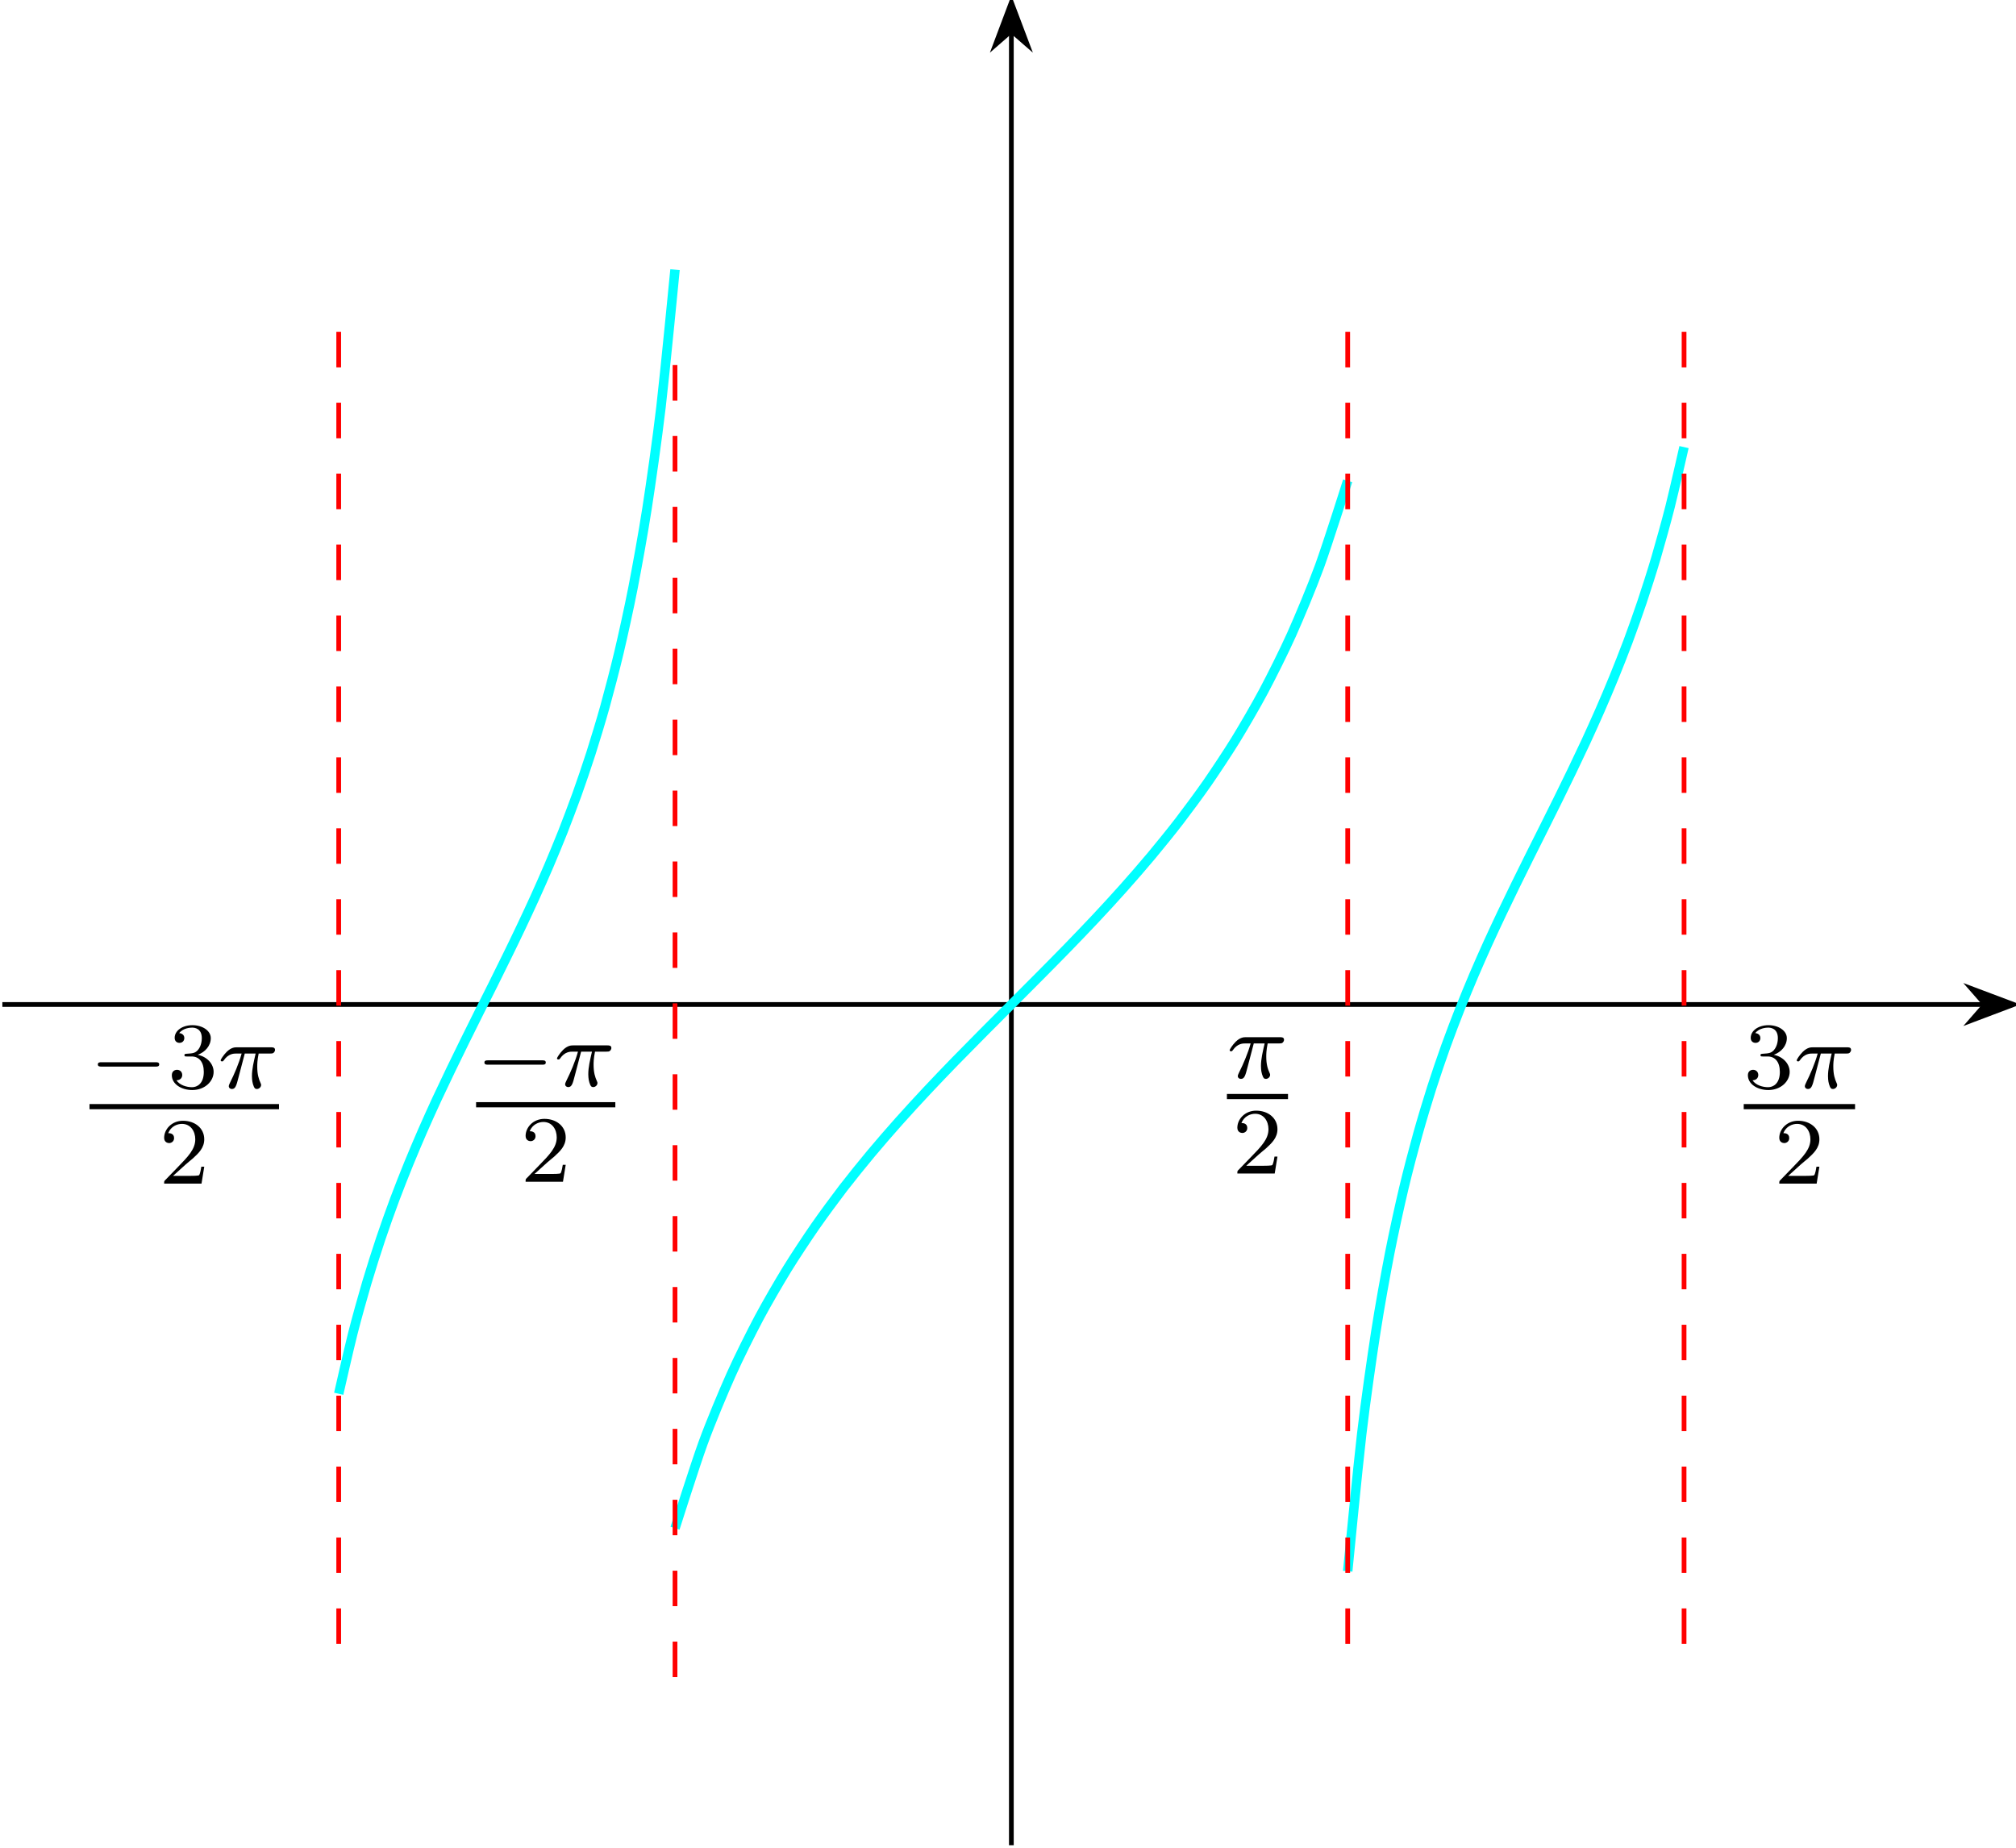
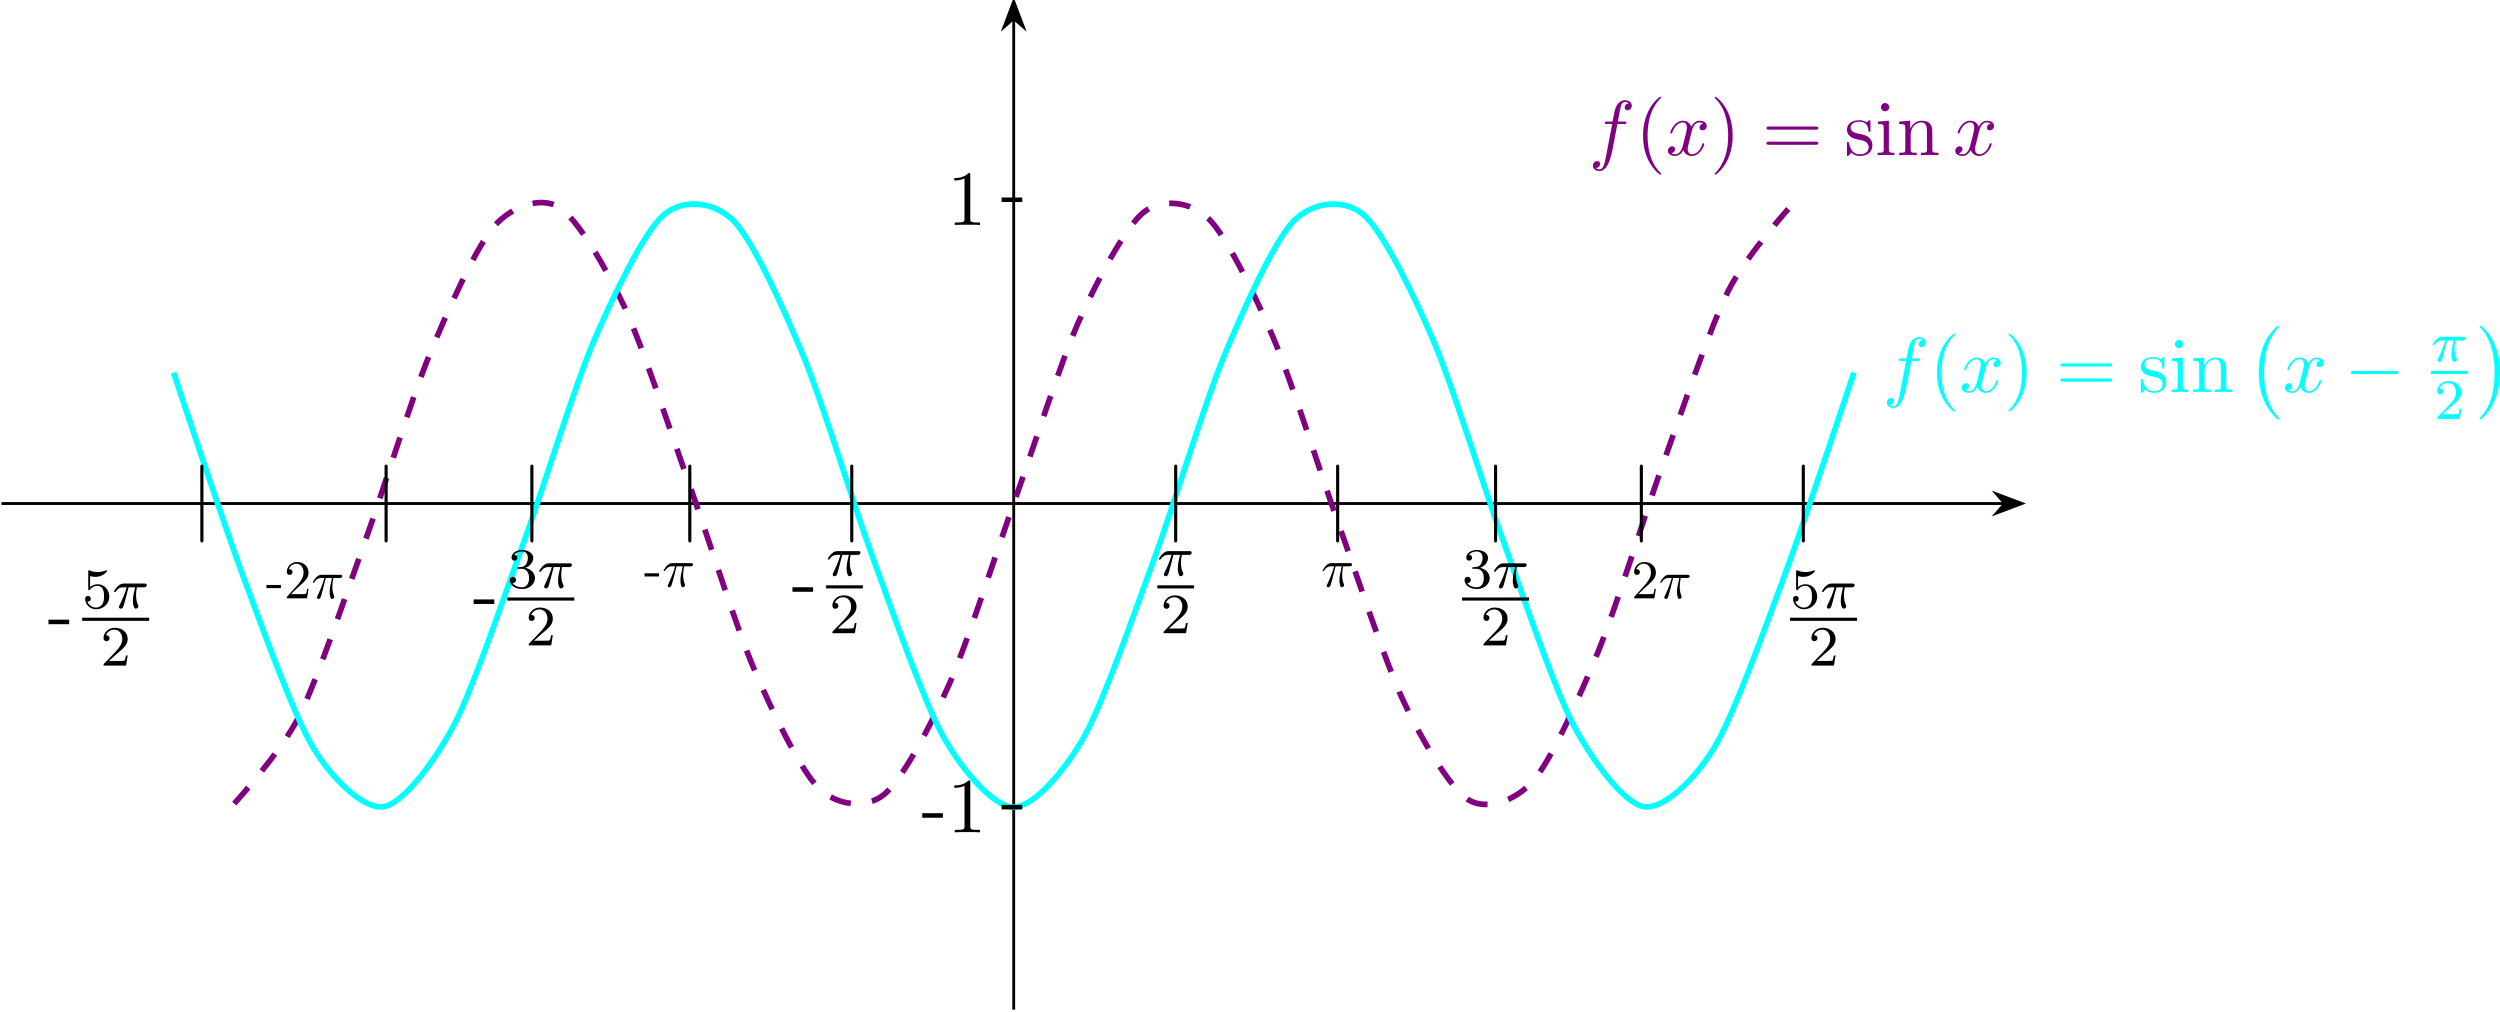
- <svg xmlns="http://www.w3.org/2000/svg" xmlns:xlink="http://www.w3.org/1999/xlink" version="1.1" width="237.874pt" height="218.033pt" viewBox="-0 565.486 237.874 218.033">
+ <svg xmlns="http://www.w3.org/2000/svg" xmlns:xlink="http://www.w3.org/1999/xlink" version="1.1" width="490.051pt" height="198.193pt" viewBox="-.006 289.231 490.051 198.193">
  <defs>
-     <path id="g6-0" d="M5.571-1.809C5.699-1.809 5.874-1.809 5.874-1.993S5.699-2.176 5.571-2.176H1.004C.877-2.176 .701-2.176 .701-1.993S.877-1.809 1.004-1.809H5.571Z" />
    <path id="g11-50" d="M2.248-1.626C2.375-1.745 2.71-2.008 2.837-2.12C3.332-2.574 3.802-3.013 3.802-3.738C3.802-4.686 3.005-5.3 2.008-5.3C1.052-5.3 .422-4.575 .422-3.866C.422-3.475 .733-3.419 .845-3.419C1.012-3.419 1.259-3.539 1.259-3.842C1.259-4.256 .861-4.256 .765-4.256C.996-4.838 1.53-5.037 1.921-5.037C2.662-5.037 3.045-4.407 3.045-3.738C3.045-2.909 2.463-2.303 1.522-1.339L.518-.303C.422-.215 .422-.199 .422 0H3.571L3.802-1.427H3.555C3.531-1.267 3.467-.869 3.371-.717C3.324-.654 2.718-.654 2.59-.654H1.172L2.248-1.626Z" />
    <path id="g11-51" d="M2.016-2.662C2.646-2.662 3.045-2.2 3.045-1.363C3.045-.367 2.479-.072 2.056-.072C1.618-.072 1.02-.231 .741-.654C1.028-.654 1.227-.837 1.227-1.1C1.227-1.355 1.044-1.538 .789-1.538C.574-1.538 .351-1.403 .351-1.084C.351-.327 1.164 .167 2.072 .167C3.132 .167 3.873-.566 3.873-1.363C3.873-2.024 3.347-2.63 2.534-2.805C3.164-3.029 3.634-3.571 3.634-4.208S2.917-5.3 2.088-5.3C1.235-5.3 .59-4.838 .59-4.232C.59-3.937 .789-3.81 .996-3.81C1.243-3.81 1.403-3.985 1.403-4.216C1.403-4.511 1.148-4.623 .972-4.631C1.307-5.069 1.921-5.093 2.064-5.093C2.271-5.093 2.877-5.029 2.877-4.208C2.877-3.65 2.646-3.316 2.534-3.188C2.295-2.941 2.112-2.925 1.626-2.893C1.474-2.885 1.411-2.877 1.411-2.774C1.411-2.662 1.482-2.662 1.618-2.662H2.016Z" />
+     <path id="g11-53" d="M1.116-4.479C1.219-4.447 1.538-4.368 1.873-4.368C2.869-4.368 3.475-5.069 3.475-5.189C3.475-5.276 3.419-5.3 3.379-5.3C3.363-5.3 3.347-5.3 3.276-5.26C2.965-5.141 2.598-5.045 2.168-5.045C1.698-5.045 1.307-5.165 1.06-5.26C.98-5.3 .964-5.3 .956-5.3C.853-5.3 .853-5.212 .853-5.069V-2.734C.853-2.59 .853-2.495 .98-2.495C1.044-2.495 1.068-2.527 1.108-2.59C1.203-2.71 1.506-3.116 2.184-3.116C2.63-3.116 2.845-2.75 2.917-2.598C3.053-2.311 3.068-1.945 3.068-1.634C3.068-1.339 3.061-.909 2.837-.558C2.686-.319 2.367-.072 1.945-.072C1.427-.072 .917-.399 .733-.917C.757-.909 .805-.909 .813-.909C1.036-.909 1.211-1.052 1.211-1.299C1.211-1.594 .98-1.698 .821-1.698C.677-1.698 .422-1.618 .422-1.275C.422-.558 1.044 .167 1.961 .167C2.957 .167 3.802-.606 3.802-1.594C3.802-2.519 3.132-3.339 2.192-3.339C1.793-3.339 1.419-3.212 1.116-2.941V-4.479Z" />
+     <path id="g7-0" d="M7.189-2.509C7.375-2.509 7.571-2.509 7.571-2.727S7.375-2.945 7.189-2.945H1.287C1.102-2.945 .905-2.945 .905-2.727S1.102-2.509 1.287-2.509H7.189Z" />
+     <path id="g7-106" d="M1.735-7.789C1.735-7.985 1.735-8.182 1.516-8.182S1.298-7.985 1.298-7.789V2.335C1.298 2.531 1.298 2.727 1.516 2.727S1.735 2.531 1.735 2.335V-7.789Z" />
    <path id="g9-25" d="M2.264-2.909H3.18C3.013-2.184 2.869-1.594 2.869-1.004C2.869-.948 2.869-.606 2.957-.319C3.061 .016 3.14 .08 3.284 .08C3.459 .08 3.642-.072 3.642-.263C3.642-.319 3.634-.335 3.602-.406C3.435-.773 3.316-1.156 3.316-1.809C3.316-1.993 3.316-2.327 3.435-2.909H4.4C4.527-2.909 4.615-2.909 4.694-2.973C4.79-3.061 4.814-3.164 4.814-3.212C4.814-3.435 4.615-3.435 4.479-3.435H1.602C1.435-3.435 1.132-3.435 .741-3.053C.454-2.766 .231-2.399 .231-2.343C.231-2.271 .287-2.248 .351-2.248C.43-2.248 .446-2.271 .494-2.335C.885-2.909 1.355-2.909 1.538-2.909H2C1.769-2.064 1.347-1.1 1.052-.518C.996-.399 .917-.239 .917-.167C.917 0 1.052 .08 1.18 .08C1.482 .08 1.562-.223 1.73-.877L2.264-2.909Z" />
+     <path id="g4-0" d="M4.505 12.535C4.505 12.491 4.484 12.469 4.462 12.436C3.96 11.902 3.218 11.018 2.76 9.24C2.509 8.247 2.411 7.124 2.411 6.109C2.411 3.24 3.098 1.233 4.407-.185C4.505-.284 4.505-.305 4.505-.327C4.505-.436 4.418-.436 4.375-.436C4.211-.436 3.622 .218 3.48 .382C2.367 1.702 1.658 3.665 1.658 6.098C1.658 7.647 1.931 9.84 3.36 11.684C3.469 11.815 4.178 12.644 4.375 12.644C4.418 12.644 4.505 12.644 4.505 12.535Z" />
+     <path id="g4-1" d="M3.327 6.109C3.327 4.56 3.055 2.367 1.625 .524C1.516 .393 .807-.436 .611-.436C.556-.436 .48-.415 .48-.327C.48-.284 .502-.251 .545-.218C1.069 .349 1.778 1.233 2.225 2.967C2.476 3.96 2.575 5.084 2.575 6.098C2.575 7.2 2.476 8.313 2.193 9.382C1.778 10.909 1.135 11.782 .578 12.393C.48 12.491 .48 12.513 .48 12.535C.48 12.622 .556 12.644 .611 12.644C.775 12.644 1.375 11.978 1.505 11.825C2.618 10.505 3.327 8.542 3.327 6.109Z" />
+     <path id="g14-40" d="M3.611 2.618C3.611 2.585 3.611 2.564 3.425 2.378C2.062 1.004 1.713-1.058 1.713-2.727C1.713-4.625 2.127-6.524 3.469-7.887C3.611-8.018 3.611-8.04 3.611-8.073C3.611-8.149 3.567-8.182 3.502-8.182C3.393-8.182 2.411-7.44 1.767-6.055C1.211-4.855 1.08-3.644 1.08-2.727C1.08-1.876 1.2-.556 1.8 .676C2.455 2.018 3.393 2.727 3.502 2.727C3.567 2.727 3.611 2.695 3.611 2.618Z" />
+     <path id="g14-41" d="M3.153-2.727C3.153-3.578 3.033-4.898 2.433-6.131C1.778-7.473 .84-8.182 .731-8.182C.665-8.182 .622-8.138 .622-8.073C.622-8.04 .622-8.018 .829-7.822C1.898-6.742 2.52-5.007 2.52-2.727C2.52-.862 2.116 1.058 .764 2.433C.622 2.564 .622 2.585 .622 2.618C.622 2.684 .665 2.727 .731 2.727C.84 2.727 1.822 1.985 2.465 .6C3.022-.6 3.153-1.811 3.153-2.727Z" />
+     <path id="g14-45" d="M3.011-2.04V-2.673H.12V-2.04H3.011Z" />
+     <path id="g14-49" d="M3.207-6.982C3.207-7.244 3.207-7.265 2.956-7.265C2.28-6.567 1.32-6.567 .971-6.567V-6.229C1.189-6.229 1.833-6.229 2.4-6.513V-.862C2.4-.469 2.367-.338 1.385-.338H1.036V0C1.418-.033 2.367-.033 2.804-.033S4.189-.033 4.571 0V-.338H4.222C3.24-.338 3.207-.458 3.207-.862V-6.982Z" />
+     <path id="g14-50" d="M1.385-.84L2.542-1.964C4.244-3.469 4.898-4.058 4.898-5.149C4.898-6.393 3.916-7.265 2.585-7.265C1.353-7.265 .545-6.262 .545-5.291C.545-4.68 1.091-4.68 1.124-4.68C1.309-4.68 1.691-4.811 1.691-5.258C1.691-5.542 1.495-5.825 1.113-5.825C1.025-5.825 1.004-5.825 .971-5.815C1.222-6.524 1.811-6.927 2.444-6.927C3.436-6.927 3.905-6.044 3.905-5.149C3.905-4.276 3.36-3.415 2.76-2.738L.665-.404C.545-.284 .545-.262 .545 0H4.593L4.898-1.898H4.625C4.571-1.571 4.495-1.091 4.385-.927C4.309-.84 3.589-.84 3.349-.84H1.385Z" />
+     <path id="g14-61" d="M7.495-3.567C7.658-3.567 7.865-3.567 7.865-3.785S7.658-4.004 7.505-4.004H.971C.818-4.004 .611-4.004 .611-3.785S.818-3.567 .982-3.567H7.495ZM7.505-1.451C7.658-1.451 7.865-1.451 7.865-1.669S7.658-1.887 7.495-1.887H.982C.818-1.887 .611-1.887 .611-1.669S.818-1.451 .971-1.451H7.505Z" />
+     <path id="g14-105" d="M1.931-4.822L.404-4.702V-4.364C1.113-4.364 1.211-4.298 1.211-3.764V-.829C1.211-.338 1.091-.338 .36-.338V0C.709-.011 1.298-.033 1.56-.033C1.942-.033 2.324-.011 2.695 0V-.338C1.975-.338 1.931-.393 1.931-.818V-4.822ZM1.975-6.72C1.975-7.069 1.702-7.298 1.396-7.298C1.058-7.298 .818-7.004 .818-6.72C.818-6.425 1.058-6.142 1.396-6.142C1.702-6.142 1.975-6.371 1.975-6.72Z" />
+     <path id="g14-110" d="M1.2-3.753V-.829C1.2-.338 1.08-.338 .349-.338V0C.731-.011 1.287-.033 1.582-.033C1.865-.033 2.433-.011 2.804 0V-.338C2.073-.338 1.953-.338 1.953-.829V-2.836C1.953-3.971 2.727-4.582 3.425-4.582C4.113-4.582 4.233-3.993 4.233-3.371V-.829C4.233-.338 4.113-.338 3.382-.338V0C3.764-.011 4.32-.033 4.615-.033C4.898-.033 5.465-.011 5.836 0V-.338C5.269-.338 4.996-.338 4.985-.665V-2.749C4.985-3.687 4.985-4.025 4.647-4.418C4.495-4.604 4.135-4.822 3.502-4.822C2.705-4.822 2.193-4.353 1.887-3.676V-4.822L.349-4.702V-4.364C1.113-4.364 1.2-4.287 1.2-3.753Z" />
+     <path id="g14-115" d="M2.269-2.116C2.509-2.073 3.404-1.898 3.404-1.113C3.404-.556 3.022-.12 2.171-.12C1.255-.12 .862-.742 .655-1.669C.622-1.811 .611-1.855 .502-1.855C.36-1.855 .36-1.778 .36-1.582V-.142C.36 .044 .36 .12 .48 .12C.535 .12 .545 .109 .753-.098C.775-.12 .775-.142 .971-.349C1.451 .109 1.942 .12 2.171 .12C3.425 .12 3.927-.611 3.927-1.396C3.927-1.975 3.6-2.302 3.469-2.433C3.109-2.782 2.684-2.869 2.225-2.956C1.615-3.076 .884-3.218 .884-3.851C.884-4.233 1.167-4.68 2.105-4.68C3.305-4.68 3.36-3.698 3.382-3.36C3.393-3.262 3.491-3.262 3.513-3.262C3.655-3.262 3.655-3.316 3.655-3.524V-4.625C3.655-4.811 3.655-4.887 3.535-4.887C3.48-4.887 3.458-4.887 3.316-4.756C3.284-4.713 3.175-4.615 3.131-4.582C2.716-4.887 2.269-4.887 2.105-4.887C.775-4.887 .36-4.156 .36-3.545C.36-3.164 .535-2.858 .829-2.618C1.178-2.335 1.484-2.269 2.269-2.116Z" />
+     <path id="g10-25" d="M2.891-4.069H4.124C3.764-2.455 3.665-1.985 3.665-1.255C3.665-1.091 3.665-.796 3.753-.425C3.862 .055 3.982 .12 4.145 .12C4.364 .12 4.593-.076 4.593-.295C4.593-.36 4.593-.382 4.527-.535C4.211-1.32 4.211-2.029 4.211-2.335C4.211-2.913 4.287-3.502 4.407-4.069H5.651C5.793-4.069 6.185-4.069 6.185-4.44C6.185-4.702 5.956-4.702 5.749-4.702H2.095C1.855-4.702 1.44-4.702 .96-4.189C.578-3.764 .295-3.262 .295-3.207C.295-3.196 .295-3.098 .425-3.098C.513-3.098 .535-3.142 .6-3.229C1.135-4.069 1.767-4.069 1.985-4.069H2.607C2.258-2.749 1.669-1.429 1.211-.436C1.124-.273 1.124-.251 1.124-.175C1.124 .033 1.298 .12 1.44 .12C1.767 .12 1.855-.185 1.985-.589C2.138-1.091 2.138-1.113 2.28-1.658L2.891-4.069Z" />
+     <path id="g10-102" d="M4.004-4.364H4.942C5.16-4.364 5.269-4.364 5.269-4.582C5.269-4.702 5.16-4.702 4.975-4.702H4.069L4.298-5.945C4.342-6.175 4.495-6.949 4.56-7.08C4.658-7.287 4.844-7.451 5.073-7.451C5.116-7.451 5.4-7.451 5.607-7.255C5.127-7.211 5.018-6.829 5.018-6.665C5.018-6.415 5.215-6.284 5.422-6.284C5.705-6.284 6.022-6.524 6.022-6.938C6.022-7.44 5.52-7.691 5.073-7.691C4.702-7.691 4.015-7.495 3.687-6.415C3.622-6.185 3.589-6.076 3.327-4.702H2.575C2.367-4.702 2.247-4.702 2.247-4.495C2.247-4.364 2.345-4.364 2.553-4.364H3.273L2.455-.055C2.258 1.004 2.073 1.996 1.505 1.996C1.462 1.996 1.189 1.996 .982 1.8C1.484 1.767 1.582 1.375 1.582 1.211C1.582 .96 1.385 .829 1.178 .829C.895 .829 .578 1.069 .578 1.484C.578 1.975 1.058 2.236 1.505 2.236C2.105 2.236 2.542 1.593 2.738 1.178C3.087 .491 3.338-.829 3.349-.905L4.004-4.364Z" />
+     <path id="g10-120" d="M3.644-3.295C3.709-3.578 3.96-4.582 4.724-4.582C4.778-4.582 5.04-4.582 5.269-4.44C4.964-4.385 4.745-4.113 4.745-3.851C4.745-3.676 4.865-3.469 5.16-3.469C5.4-3.469 5.749-3.665 5.749-4.102C5.749-4.669 5.105-4.822 4.735-4.822C4.102-4.822 3.72-4.244 3.589-3.993C3.316-4.713 2.727-4.822 2.411-4.822C1.276-4.822 .655-3.415 .655-3.142C.655-3.033 .764-3.033 .785-3.033C.873-3.033 .905-3.055 .927-3.153C1.298-4.309 2.018-4.582 2.389-4.582C2.596-4.582 2.978-4.484 2.978-3.851C2.978-3.513 2.793-2.782 2.389-1.255C2.215-.578 1.833-.12 1.353-.12C1.287-.12 1.036-.12 .807-.262C1.08-.316 1.32-.545 1.32-.851C1.32-1.145 1.08-1.233 .916-1.233C.589-1.233 .316-.949 .316-.6C.316-.098 .862 .12 1.342 .12C2.062 .12 2.455-.644 2.487-.709C2.618-.305 3.011 .12 3.665 .12C4.789 .12 5.411-1.287 5.411-1.56C5.411-1.669 5.313-1.669 5.28-1.669C5.182-1.669 5.16-1.625 5.138-1.549C4.778-.382 4.036-.12 3.687-.12C3.262-.12 3.087-.469 3.087-.84C3.087-1.08 3.153-1.32 3.273-1.8L3.644-3.295Z" />
  </defs>
  <g id="page1" transform="matrix(1.4 0 0 1.4 0 0)">
-     <path d="M85.238 559.457V406.613" stroke="#000" fill="none" stroke-width=".399" />
-     <path d="M85.238 404.118L83.895 407.688L85.238 406.516L86.586 407.688Z" />
-     <path d="M85.238 404.118L83.895 407.688L85.238 406.516L86.586 407.688Z" stroke="#000" fill="none" stroke-width=".399" stroke-miterlimit="10" />
-     <path d="M.199 488.59H167.215" stroke="#000" fill="none" stroke-width=".399" stroke-miterlimit="10" />
-     <path d="M169.711 488.59L166.141 487.246L167.316 488.59L166.141 489.938Z" />
-     <path d="M169.711 488.59L166.141 487.246L167.316 488.59L166.141 489.938Z" stroke="#000" fill="none" stroke-width=".399" stroke-miterlimit="10" />
-     <path d="M56.891 532.738C56.891 532.738 58.598 527.359 59.254 525.562C59.91 523.766 60.961 521.262 61.617 519.793C62.27 518.328 63.324 516.234 63.977 515C64.633 513.766 65.684 511.965 66.34 510.894C66.996 509.828 68.047 508.246 68.703 507.297C69.359 506.352 70.41 504.93 71.062 504.074C71.719 503.223 72.769 501.922 73.426 501.137C74.082 500.348 75.133 499.141 75.789 498.406C76.445 497.668 77.496 496.527 78.152 495.828C78.805 495.129 79.855 494.035 80.512 493.359S82.219 491.621 82.875 490.961C83.531 490.297 84.582 489.25 85.238 488.59C85.891 487.934 86.945 486.887 87.598 486.223C88.254 485.562 89.305 484.5 89.961 483.824S91.668 482.055 92.324 481.355S94.031 479.516 94.684 478.777C95.34 478.043 96.391 476.836 97.047 476.047C97.703 475.262 98.754 473.965 99.41 473.109C100.066 472.254 101.117 470.832 101.773 469.887C102.426 468.941 103.477 467.359 104.133 466.293C104.789 465.223 105.84 463.422 106.496 462.188C107.152 460.953 108.203 458.859 108.859 457.394C109.512 455.93 110.562 453.426 111.219 451.629C111.875 449.832 113.582 444.449 113.582 444.449" stroke="#0ff" fill="none" stroke-width=".797" stroke-miterlimit="10" />
-     <path d="M113.586 536.359C113.586 536.359 114.438 527.586 114.766 524.793C115.094 522 115.621 518.344 115.949 516.227C116.273 514.109 116.801 511.215 117.129 509.531C117.457 507.848 117.981 505.481 118.309 504.094C118.637 502.707 119.164 500.707 119.492 499.531C119.82 498.352 120.344 496.621 120.672 495.594C121 494.566 121.523 493.035 121.852 492.121C122.18 491.207 122.707 489.824 123.035 488.992C123.363 488.16 123.887 486.891 124.215 486.121C124.543 485.352 125.066 484.168 125.394 483.445C125.723 482.719 126.25 481.594 126.578 480.902C126.906 480.211 127.43 479.129 127.758 478.457C128.086 477.789 128.609 476.731 128.938 476.07C129.266 475.414 129.793 474.367 130.121 473.707C130.449 473.051 130.973 472 131.301 471.336C131.629 470.672 132.156 469.598 132.481 468.918C132.809 468.234 133.336 467.129 133.664 466.422C133.992 465.711 134.516 464.551 134.844 463.801C135.172 463.051 135.699 461.82 136.023 461.016C136.352 460.211 136.879 458.879 137.207 458C137.535 457.121 138.059 455.656 138.387 454.676C138.715 453.699 139.242 452.055 139.57 450.941C139.894 449.828 140.422 447.949 140.75 446.656C141.078 445.359 141.93 441.606 141.93 441.606" stroke="#0ff" fill="none" stroke-width=".797" stroke-miterlimit="10" />
-     <path d="M56.891 426.652C56.891 426.652 56.039 435.422 55.711 438.215C55.383 441.008 54.859 444.664 54.531 446.781C54.203 448.898 53.676 451.793 53.348 453.477C53.02 455.16 52.496 457.527 52.168 458.914C51.84 460.305 51.312 462.301 50.988 463.477C50.66 464.656 50.133 466.387 49.805 467.414C49.477 468.441 48.953 469.969 48.625 470.887C48.297 471.801 47.77 473.18 47.445 474.016C47.117 474.848 46.59 476.113 46.262 476.887C45.934 477.656 45.41 478.84 45.082 479.562C44.754 480.289 44.227 481.414 43.898 482.105C43.574 482.797 43.047 483.879 42.719 484.547C42.391 485.219 41.867 486.277 41.539 486.938C41.211 487.594 40.684 488.641 40.355 489.297C40.031 489.957 39.504 491.008 39.176 491.672S38.324 493.41 37.996 494.09C37.668 494.773 37.141 495.879 36.812 496.586C36.484 497.297 35.961 498.453 35.633 499.203C35.305 499.953 34.781 501.188 34.453 501.992S33.598 504.129 33.27 505.008C32.941 505.887 32.418 507.352 32.09 508.332C31.762 509.309 31.238 510.953 30.91 512.062C30.582 513.176 30.055 515.055 29.727 516.352C29.398 517.648 28.547 521.402 28.547 521.402" stroke="#0ff" fill="none" stroke-width=".797" stroke-miterlimit="10" />
-     <path d="M56.891 545.285V431.894M113.586 431.894V545.285M141.934 431.894V545.285M28.547 431.894V545.285" stroke="#f00" fill="none" stroke-width=".399" stroke-miterlimit="10" stroke-dasharray="2.989 2.989" />
-     <g transform="matrix(1 0 0 1 16.9714 10.487)">
-       <use x="86.434" y="484.295" xlink:href="#g9-25" />
+     <path d="M.195 277.094H280.602" stroke="#000" fill="none" stroke-width=".399" />
+     <path d="M283.098 277.094L279.527 275.746L280.699 277.094L279.527 278.438Z" />
+     <path d="M283.098 277.094L279.527 275.746L280.699 277.094L279.527 278.438Z" stroke="#000" fill="none" stroke-width=".399" stroke-miterlimit="10" />
+     <path d="M141.93 347.961V209.289" stroke="#000" fill="none" stroke-width=".399" stroke-miterlimit="10" />
+     <path d="M141.93 206.793L140.586 210.363L141.93 209.191L143.277 210.363Z" />
+     <path d="M141.93 206.793L140.586 210.363L141.93 209.191L143.277 210.363Z" stroke="#000" fill="none" stroke-width=".399" stroke-miterlimit="10" />
+     <path d="M32.797 319.109C32.797 319.109 39.367 311.891 41.891 306.848C44.414 301.805 48.461 289.75 50.984 282.75C53.508 275.754 57.555 262.574 60.078 256.402C62.602 250.234 66.648 241.172 69.176 238.285C71.699 235.402 75.746 234.059 78.269 235.606C80.793 237.152 84.84 244.066 87.363 249.43C89.887 254.793 93.934 267.211 96.457 274.258C98.981 281.305 103.027 294.285 105.551 300.211C108.074 306.141 112.125 314.524 114.648 316.973C117.172 319.422 121.219 319.867 123.742 317.867C126.266 315.863 130.312 308.199 132.836 302.543C135.359 296.887 139.406 284.156 141.93 277.094C144.453 270.031 148.5 257.305 151.023 251.644C153.547 245.988 157.598 238.324 160.121 236.32S166.691 234.766 169.215 237.211C171.738 239.66 175.785 248.043 178.309 253.969C180.832 259.894 184.879 272.879 187.402 279.926C189.926 286.973 193.973 299.391 196.496 304.754S203.07 317.031 205.594 318.578C208.117 320.125 212.164 318.785 214.688 315.902C217.211 313.016 221.258 303.957 223.781 297.785C226.305 291.617 230.352 278.438 232.875 271.438C235.398 264.441 239.445 252.387 241.969 247.34C244.492 242.297 251.066 235.078 251.066 235.078" stroke="#800080" fill="none" stroke-width=".797" stroke-miterlimit="10" stroke-dasharray="2.989 2.989" />
+     <g fill="#800080" transform="matrix(1 0 0 1 80.52 -48.777)">
+       <use x="141.931" y="277.093" xlink:href="#g10-102" />
+       <use x="148.447" y="277.093" xlink:href="#g14-40" />
+       <use x="152.689" y="277.093" xlink:href="#g10-120" />
+       <use x="158.924" y="277.093" xlink:href="#g14-41" />
+       <use x="166.197" y="277.093" xlink:href="#g14-61" />
+       <use x="177.712" y="277.093" xlink:href="#g14-115" />
+       <use x="182.015" y="277.093" xlink:href="#g14-105" />
+       <use x="185.045" y="277.093" xlink:href="#g14-110" />
+       <use x="192.924" y="277.093" xlink:href="#g10-120" />
    </g>
-     <rect x="86.434" y="485.644" height=".436" width="5.149" transform="matrix(1 0 0 1 16.9714 10.487)" />
-     <g transform="matrix(1 0 0 1 16.9714 10.487)">
-       <use x="86.891" y="492.352" xlink:href="#g11-50" />
+     <path d="M24.293 258.754C24.293 258.754 31.375 280.133 34.094 287.434C36.816 294.731 41.18 306.906 43.898 311.363C46.617 315.816 50.98 319.977 53.703 319.539C56.422 319.102 60.785 313.336 63.504 308.207C66.227 303.078 70.586 290.035 73.309 282.574C76.027 275.113 80.391 260.789 83.109 254.422C85.832 248.055 90.195 239.031 92.914 236.688C95.637 234.344 99.996 234.774 102.719 237.527C105.438 240.285 109.801 249.961 112.519 256.551C115.242 263.141 119.606 277.621 122.324 285.016C125.043 292.41 129.406 305.039 132.129 309.84C134.848 314.641 139.211 319.613 141.93 319.613C144.652 319.613 149.012 314.641 151.734 309.84C154.453 305.039 158.816 292.41 161.539 285.016C164.258 277.625 168.621 263.141 171.34 256.551C174.062 249.965 178.422 240.285 181.144 237.527C183.863 234.774 188.227 234.344 190.945 236.688C193.668 239.031 198.031 248.055 200.75 254.422C203.469 260.789 207.832 275.109 210.555 282.574C213.273 290.035 217.637 303.078 220.356 308.207C223.078 313.336 227.441 319.102 230.16 319.539C232.879 319.977 237.242 315.816 239.965 311.363C242.684 306.906 247.047 294.734 249.766 287.434C252.488 280.133 259.57 258.754 259.57 258.754" stroke="#0ff" fill="none" stroke-width=".797" stroke-miterlimit="10" />
+     <g fill="#0ff" transform="matrix(1 0 0 1 121.673 -15.613)">
+       <use x="141.931" y="277.093" xlink:href="#g10-102" />
+       <use x="148.447" y="277.093" xlink:href="#g14-40" />
+       <use x="152.689" y="277.093" xlink:href="#g10-120" />
+       <use x="158.924" y="277.093" xlink:href="#g14-41" />
+       <use x="166.197" y="277.093" xlink:href="#g14-61" />
+       <use x="177.712" y="277.093" xlink:href="#g14-115" />
+       <use x="182.015" y="277.093" xlink:href="#g14-105" />
+       <use x="185.045" y="277.093" xlink:href="#g14-110" />
+       <use x="192.924" y="268.256" xlink:href="#g4-0" />
+       <use x="197.924" y="277.093" xlink:href="#g10-120" />
+       <use x="206.583" y="277.093" xlink:href="#g7-0" />
+       <use x="218.688" y="272.798" xlink:href="#g9-25" />
    </g>
-     <g transform="matrix(1 0 0 1 -46.3086 11.178)">
-       <use x="86.434" y="484.295" xlink:href="#g6-0" />
-       <use x="93.021" y="484.295" xlink:href="#g9-25" />
+     <rect x="218.688" y="274.147" height=".436" width="5.149" transform="matrix(1 0 0 1 121.673 -15.613)" fill="#0ff" />
+     <g fill="#0ff" transform="matrix(1 0 0 1 121.673 -15.613)">
+       <use x="219.145" y="280.855" xlink:href="#g11-50" />
+       <use x="225.032" y="268.256" xlink:href="#g4-1" />
    </g>
-     <rect x="86.434" y="485.644" height=".436" width="11.735" transform="matrix(1 0 0 1 -46.3086 11.178)" />
-     <g transform="matrix(1 0 0 1 -46.3086 11.178)">
-       <use x="90.185" y="492.352" xlink:href="#g11-50" />
+     <g transform="matrix(1 0 0 1 -89.3904 2.727)">
+       <use x="141.931" y="277.093" xlink:href="#g7-106" />
    </g>
-     <g transform="matrix(1 0 0 1 -78.88965 11.339)">
-       <use x="86.434" y="484.295" xlink:href="#g6-0" />
-       <use x="93.021" y="484.295" xlink:href="#g11-51" />
-       <use x="97.255" y="484.295" xlink:href="#g9-25" />
+     <g transform="matrix(.7 0 0 .7 -62.1298 96.4029)">
+       <use x="141.931" y="277.093" xlink:href="#g14-45" />
+       <use x="145.568" y="277.093" xlink:href="#g14-50" />
+       <use x="151.022" y="277.093" xlink:href="#g10-25" />
    </g>
-     <rect x="86.434" y="485.644" height=".436" width="15.97" transform="matrix(1 0 0 1 -78.88965 11.339)" />
-     <g transform="matrix(1 0 0 1 -78.88965 11.339)">
-       <use x="92.302" y="492.352" xlink:href="#g11-50" />
+     <g transform="matrix(1 0 0 1 -68.9807 2.727)">
+       <use x="141.931" y="277.093" xlink:href="#g7-106" />
    </g>
-     <g transform="matrix(1 0 0 1 60.5284 11.339)">
-       <use x="86.434" y="484.295" xlink:href="#g11-51" />
-       <use x="90.668" y="484.295" xlink:href="#g9-25" />
+     <g transform="matrix(1 0 0 1 -75.7374 16.102)">
+       <use x="141.931" y="277.093" xlink:href="#g14-45" />
+       <use x="146.763" y="272.798" xlink:href="#g11-51" />
+       <use x="150.998" y="272.798" xlink:href="#g9-25" />
    </g>
-     <rect x="86.434" y="485.644" height=".436" width="9.383" transform="matrix(1 0 0 1 60.5284 11.339)" />
-     <g transform="matrix(1 0 0 1 60.5284 11.339)">
-       <use x="89.009" y="492.352" xlink:href="#g11-50" />
+     <rect x="146.763" y="274.147" height=".436" width="9.383" transform="matrix(1 0 0 1 -75.7374 16.102)" />
+     <g transform="matrix(1 0 0 1 -75.7374 16.102)">
+       <use x="149.338" y="280.855" xlink:href="#g11-50" />
+     </g>
+     <g transform="matrix(1 0 0 1 -24.193 2.727)">
+       <use x="141.931" y="277.093" xlink:href="#g7-106" />
+     </g>
+     <g transform="matrix(1 0 0 1 -31.1 14.397)">
+       <use x="141.931" y="277.093" xlink:href="#g14-45" />
+       <use x="146.763" y="272.798" xlink:href="#g9-25" />
+     </g>
+     <rect x="146.763" y="274.147" height=".436" width="5.149" transform="matrix(1 0 0 1 -31.1 14.397)" />
+     <g transform="matrix(1 0 0 1 -31.1 14.397)">
+       <use x="147.221" y="280.855" xlink:href="#g11-50" />
+     </g>
+     <g transform="matrix(1 0 0 1 -46.8702 2.727)">
+       <use x="141.931" y="277.093" xlink:href="#g7-106" />
+     </g>
+     <g transform="matrix(.7 0 0 .7 -9.1964 94.7699)">
+       <use x="141.931" y="277.093" xlink:href="#g14-45" />
+       <use x="145.568" y="277.093" xlink:href="#g10-25" />
+     </g>
+     <g transform="matrix(1 0 0 1 86.36 2.727)">
+       <use x="141.931" y="277.093" xlink:href="#g7-106" />
+     </g>
+     <g transform="matrix(.7 0 0 .7 129.0663 96.4029)">
+       <use x="141.931" y="277.093" xlink:href="#g14-50" />
+       <use x="147.386" y="277.093" xlink:href="#g10-25" />
+     </g>
+     <g transform="matrix(1 0 0 1 65.95 2.727)">
+       <use x="141.931" y="277.093" xlink:href="#g7-106" />
+     </g>
+     <g transform="matrix(1 0 0 1 61.578 16.102)">
+       <use x="143.127" y="272.798" xlink:href="#g11-51" />
+       <use x="147.361" y="272.798" xlink:href="#g9-25" />
+     </g>
+     <rect x="143.127" y="274.147" height=".436" width="9.383" transform="matrix(1 0 0 1 61.578 16.102)" />
+     <g transform="matrix(1 0 0 1 61.578 16.102)">
+       <use x="145.701" y="280.855" xlink:href="#g11-50" />
+     </g>
+     <g transform="matrix(1 0 0 1 21.162 2.727)">
+       <use x="141.931" y="277.093" xlink:href="#g7-106" />
+     </g>
+     <g transform="matrix(.7 0 0 .7 85.6213 94.7699)">
+       <use x="141.931" y="277.093" xlink:href="#g10-25" />
+     </g>
+     <g transform="matrix(1 0 0 1 43.84 2.727)">
+       <use x="141.931" y="277.093" xlink:href="#g7-106" />
+     </g>
+     <g transform="matrix(1 0 0 1 18.908 14.397)">
+       <use x="143.127" y="272.798" xlink:href="#g9-25" />
+     </g>
+     <rect x="143.127" y="274.147" height=".436" width="5.149" transform="matrix(1 0 0 1 18.908 14.397)" />
+     <g transform="matrix(1 0 0 1 18.908 14.397)">
+       <use x="143.584" y="280.855" xlink:href="#g11-50" />
+     </g>
+     <g transform="matrix(1 0 0 1 109.037 2.727)">
+       <use x="141.931" y="277.093" xlink:href="#g7-106" />
+     </g>
+     <g transform="matrix(1 0 0 1 107.5 18.936)">
+       <use x="143.127" y="272.798" xlink:href="#g11-53" />
+       <use x="147.361" y="272.798" xlink:href="#g9-25" />
+     </g>
+     <rect x="143.127" y="274.147" height=".436" width="9.383" transform="matrix(1 0 0 1 107.5 18.936)" />
+     <g transform="matrix(1 0 0 1 107.5 18.936)">
+       <use x="145.701" y="280.855" xlink:href="#g11-50" />
+     </g>
+     <g transform="matrix(1 0 0 1 -115.1857 2.727)">
+       <use x="141.931" y="277.093" xlink:href="#g7-106" />
+     </g>
+     <g transform="matrix(1 0 0 1 -135.2659 18.936)">
+       <use x="141.931" y="277.093" xlink:href="#g14-45" />
+       <use x="146.763" y="272.798" xlink:href="#g11-53" />
+       <use x="150.998" y="272.798" xlink:href="#g9-25" />
+     </g>
+     <rect x="146.763" y="274.147" height=".436" width="9.383" transform="matrix(1 0 0 1 -135.2659 18.936)" />
+     <g transform="matrix(1 0 0 1 -135.2659 18.936)">
+       <use x="149.338" y="280.855" xlink:href="#g11-50" />
+     </g>
+     <g transform="matrix(1 0 0 1 -1.818 -40.172)">
+       <use x="141.931" y="277.093" xlink:href="#g14-45" />
+     </g>
+     <g transform="matrix(1 0 0 1 -9.29 -39.005)">
+       <use x="141.931" y="277.093" xlink:href="#g14-49" />
+     </g>
+     <g transform="matrix(1 0 0 1 -1.818 44.869)">
+       <use x="141.931" y="277.093" xlink:href="#g14-45" />
+     </g>
+     <g transform="matrix(1 0 0 1 -12.926 46.035)">
+       <use x="141.931" y="277.093" xlink:href="#g14-45" />
+       <use x="145.568" y="277.093" xlink:href="#g14-49" />
    </g>
  </g>
</svg>
